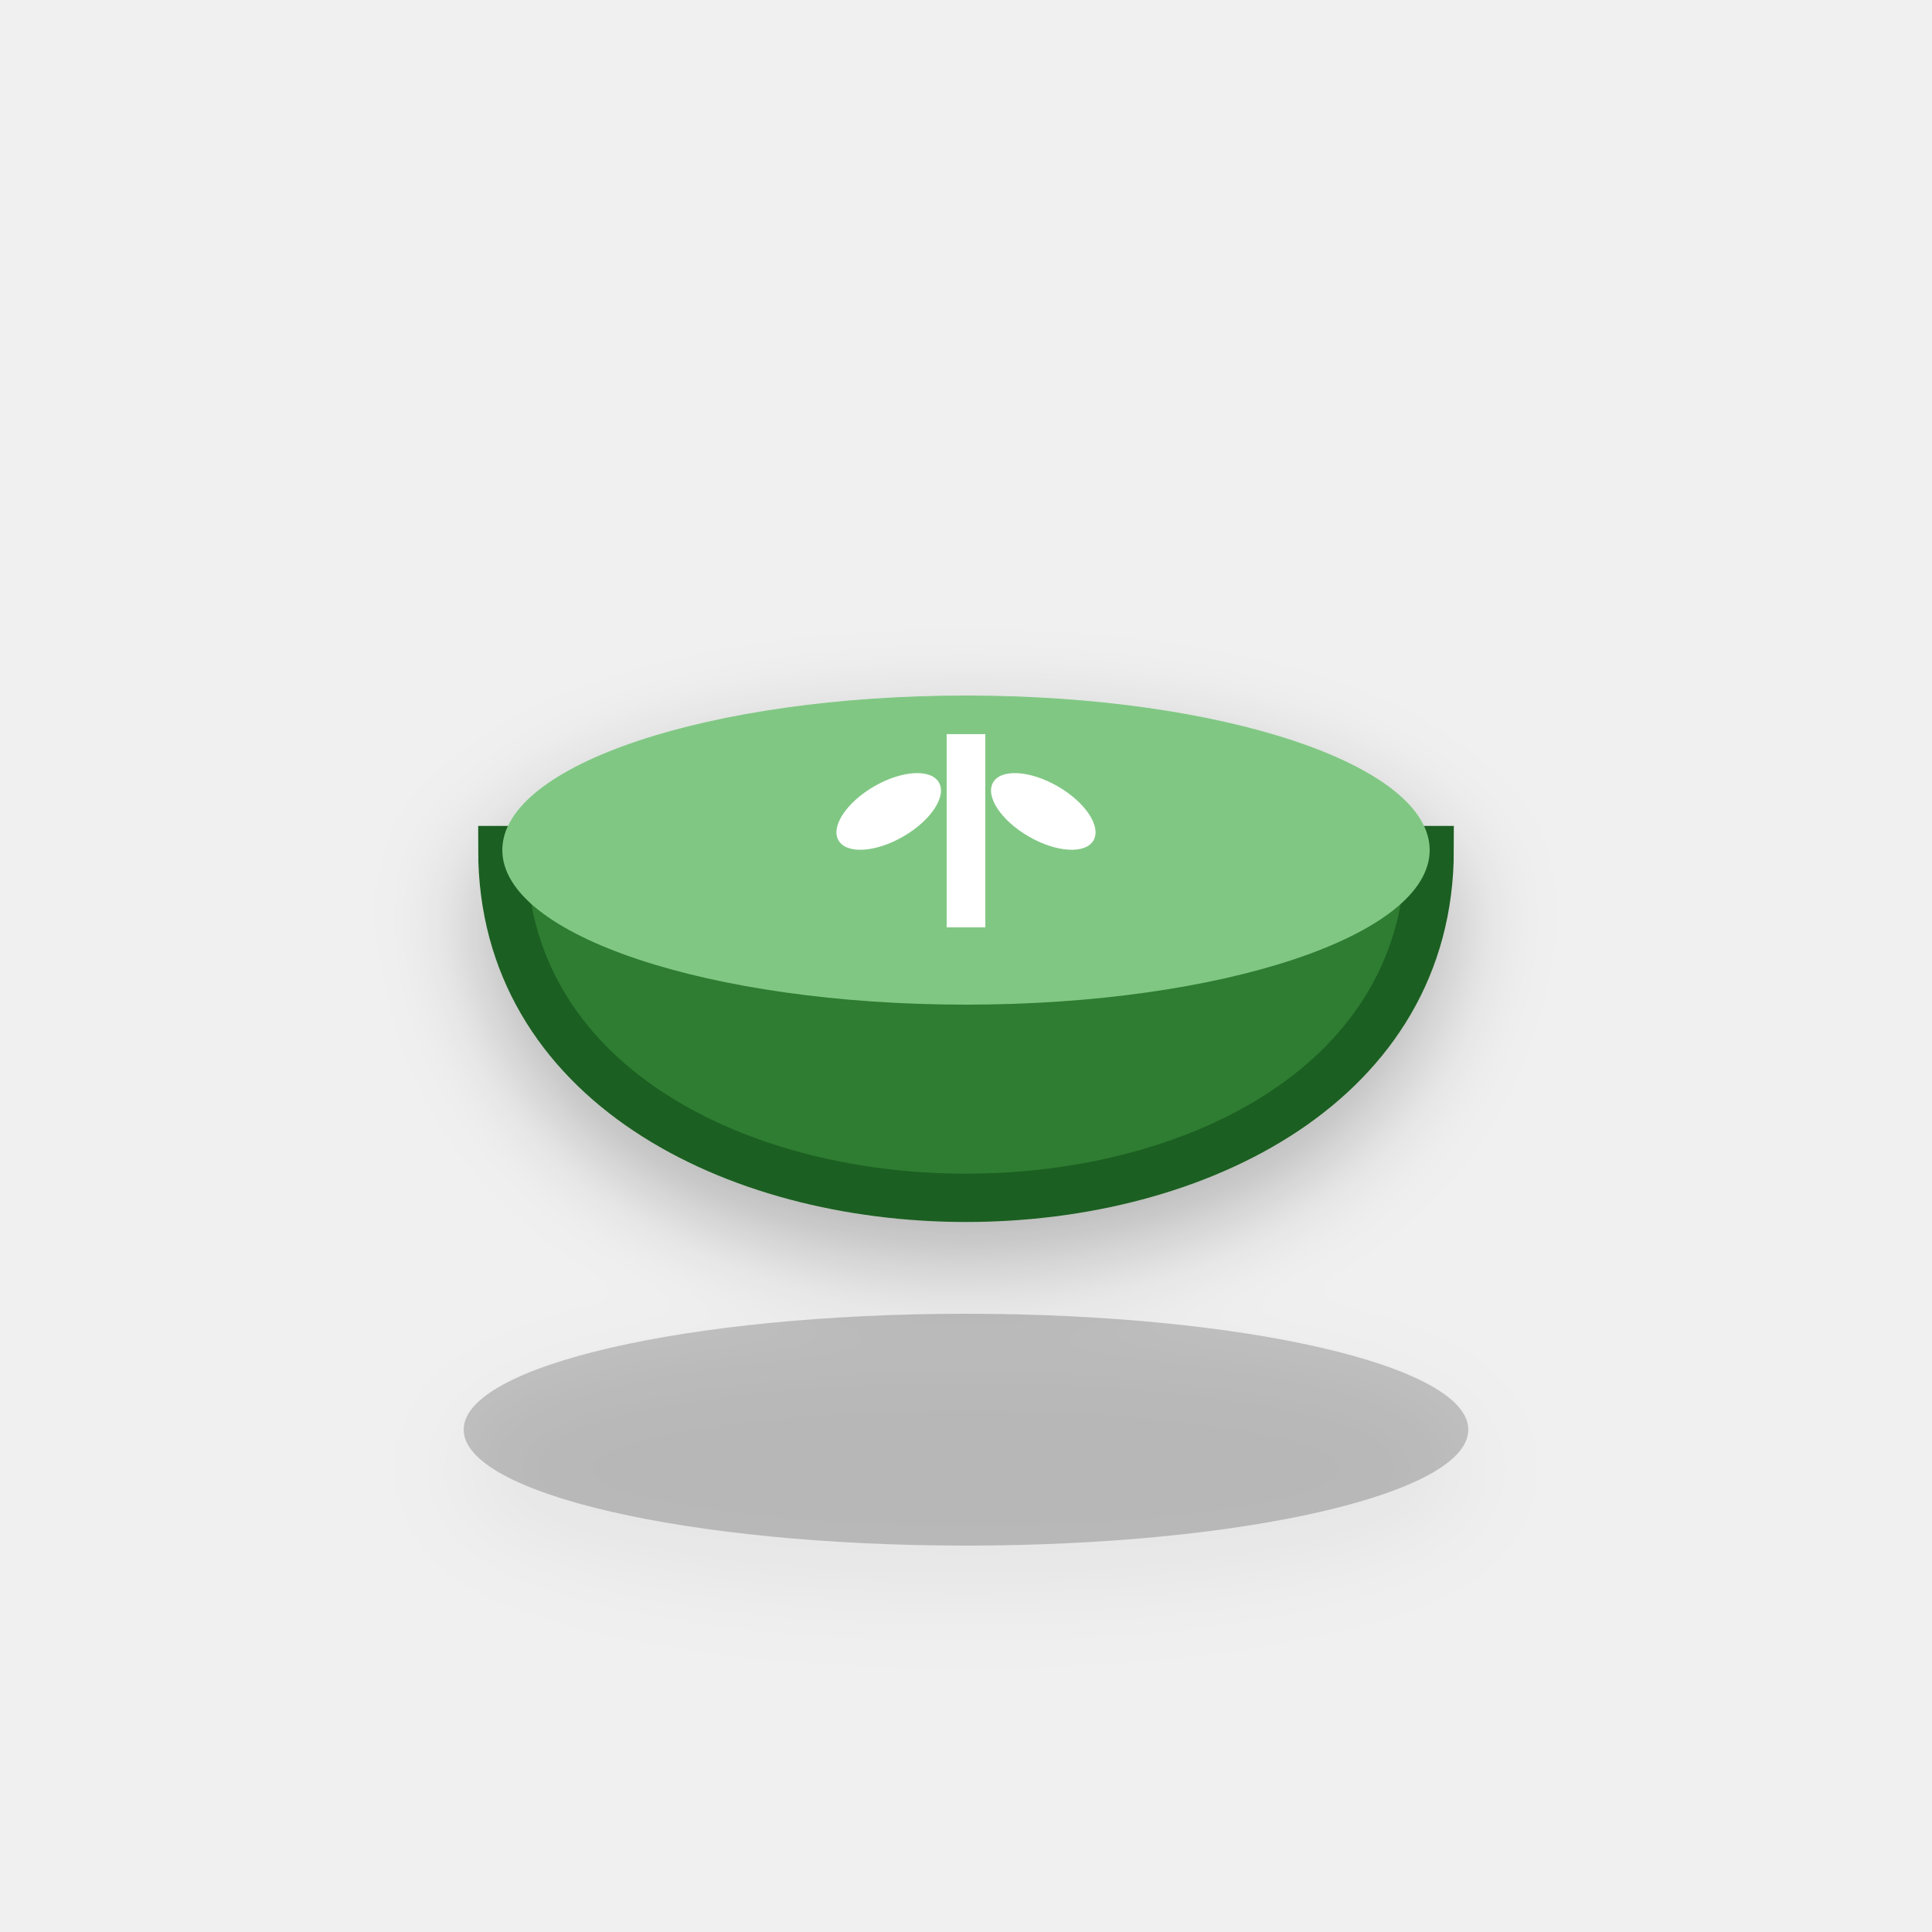
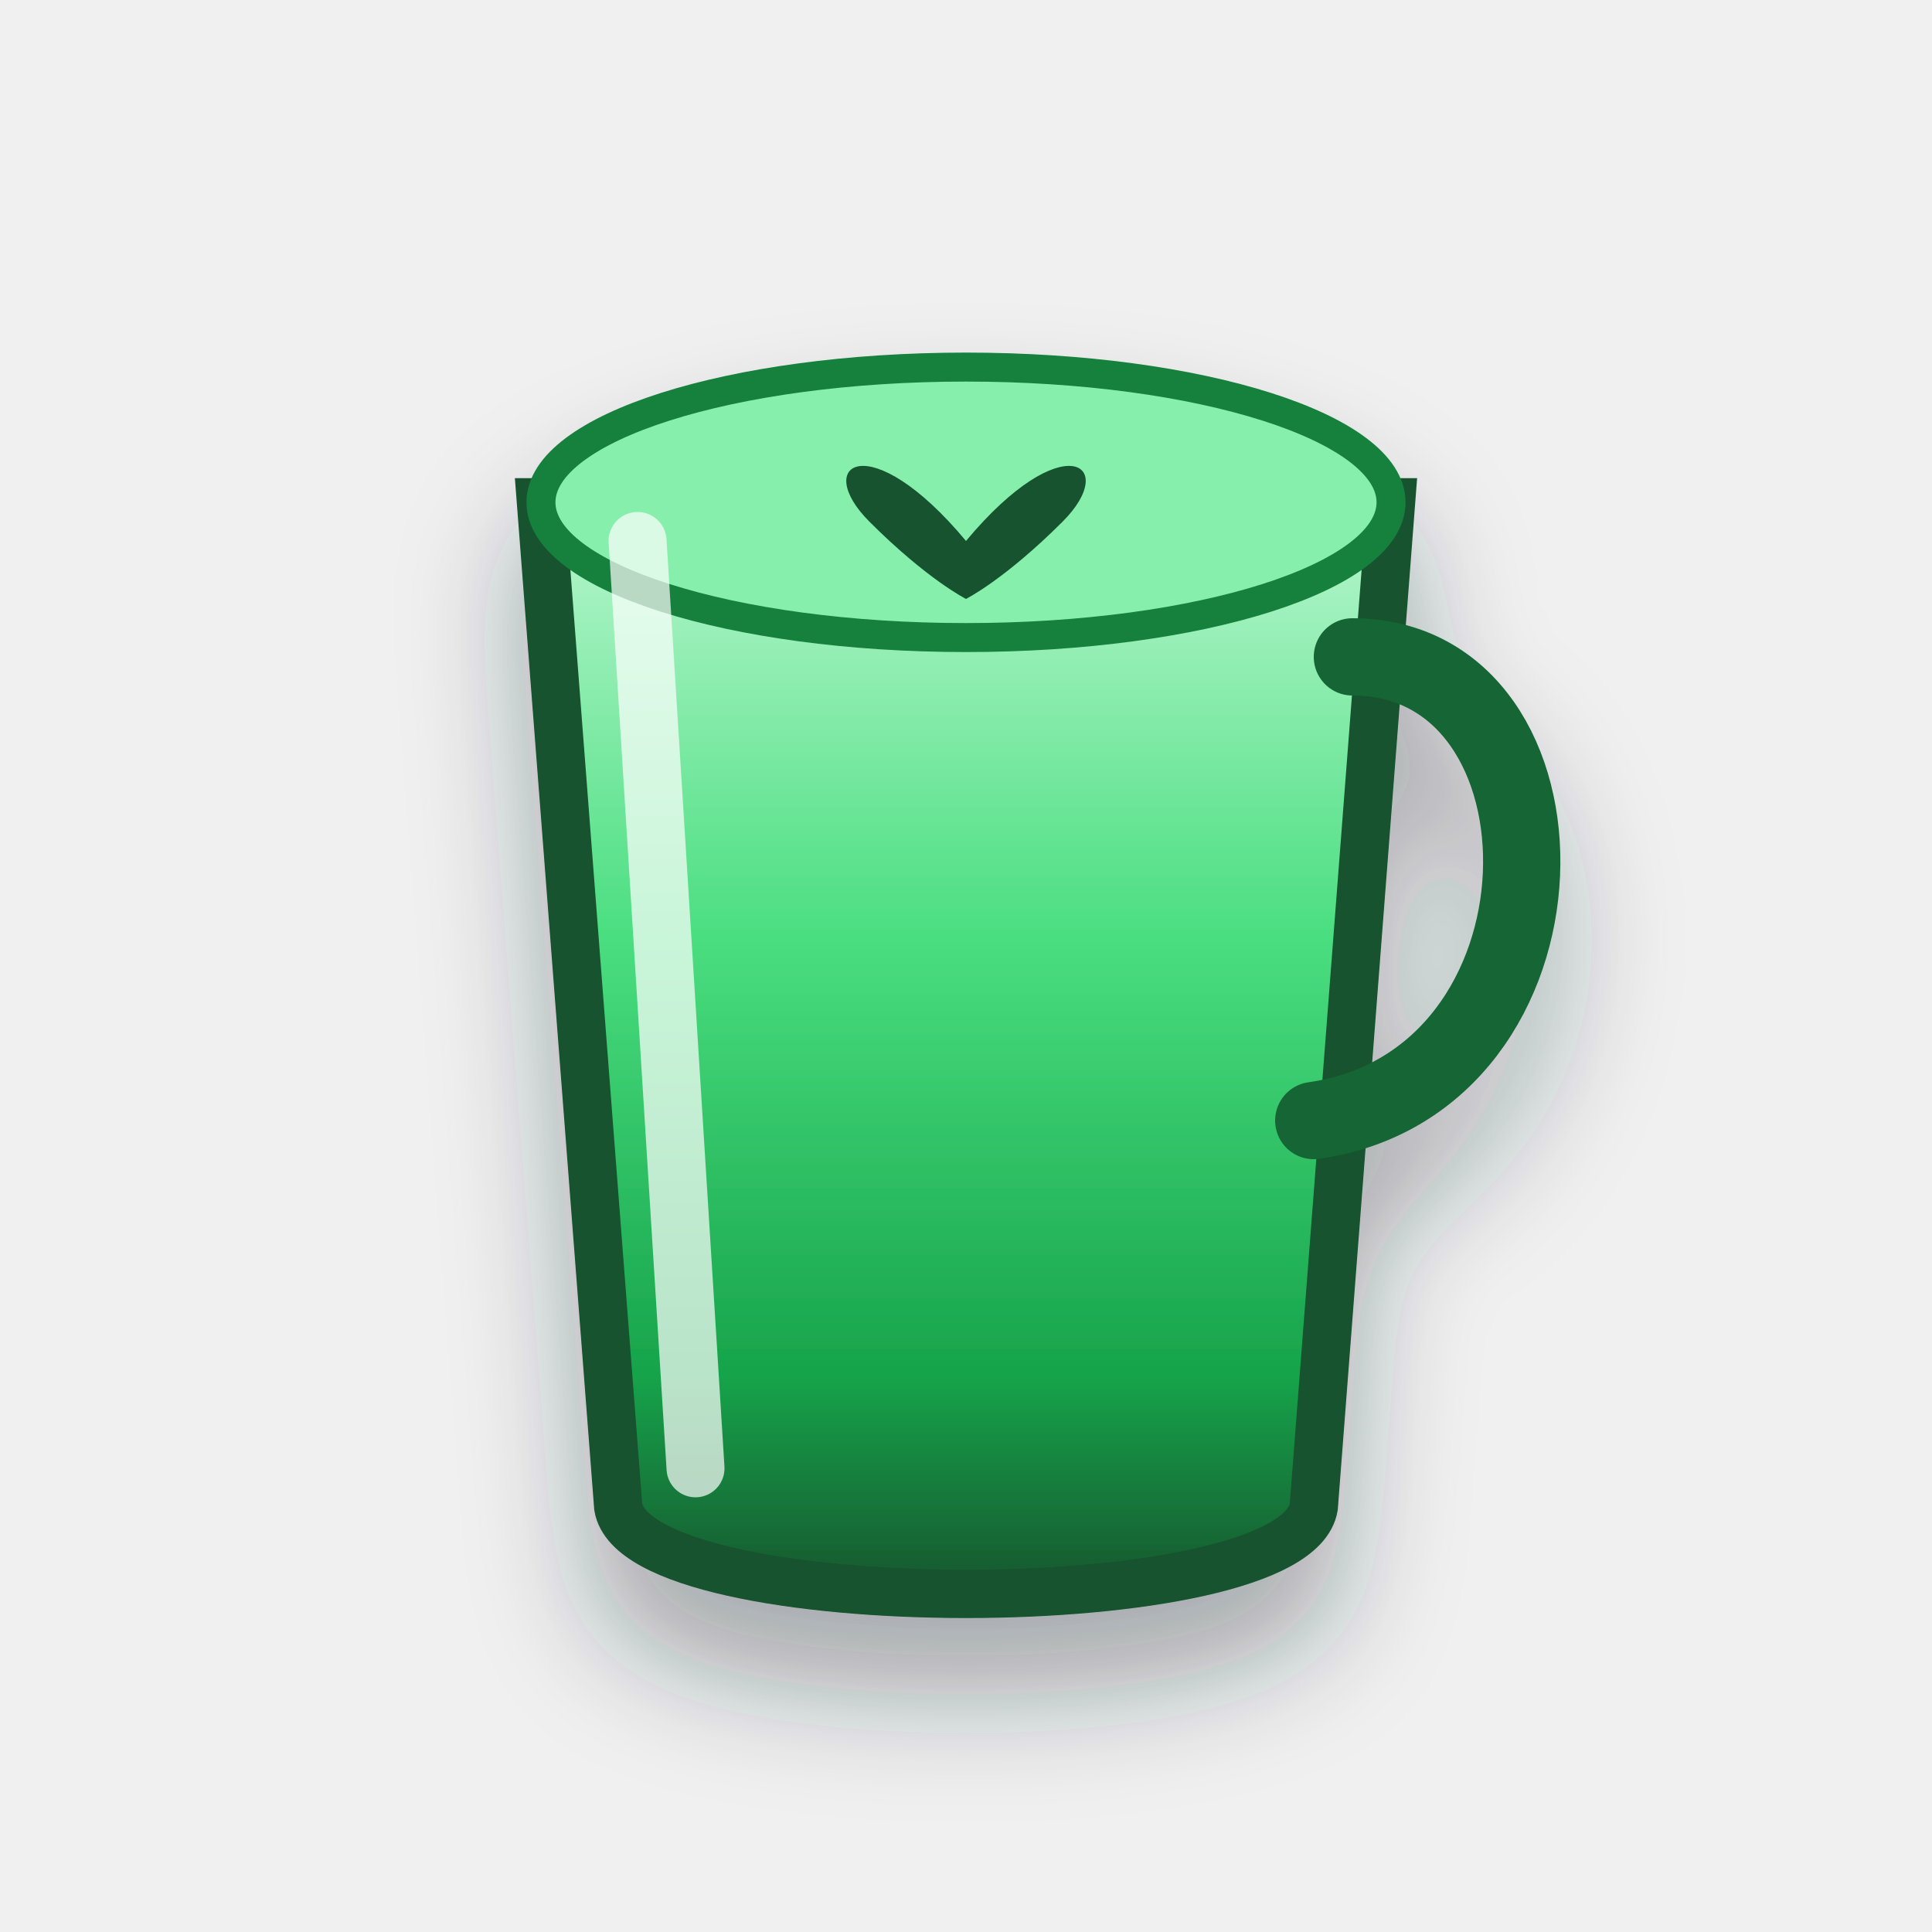
<svg xmlns="http://www.w3.org/2000/svg" viewBox="0 0 100 100" width="100%" height="100%">
  <defs>
-     <filter id="glow-cafe_8" x="-20%" y="-20%" width="140%" height="140%">
-       <feDropShadow dx="0" dy="2" stdDeviation="2.5" flood-color="#000" flood-opacity="0.25" />
+     <filter id="shadow-cafe_8" x="-30%" y="-30%" width="160%" height="160%">
+       <feDropShadow dx="0" dy="4" stdDeviation="3" flood-color="#1e293b" flood-opacity="0.35" />
    </filter>
+     <linearGradient id="matchaGrad" x1="0" y1="0" x2="0" y2="1">
+       <stop offset="0%" stop-color="#bbf7d0" />
+       <stop offset="40%" stop-color="#4ade80" />
+       <stop offset="80%" stop-color="#16a34a" />
+       <stop offset="100%" stop-color="#14532d" />
+     </linearGradient>
  </defs>
-   <g filter="url(#glow-cafe_8)">
-     <ellipse cx="50" cy="74" rx="26" ry="6" fill="#000" opacity="0.2" />
-     <path d="M26 44 C26 68 74 68 74 44 Z" fill="#2E7D32" stroke="#1B5E20" stroke-width="2.5" />
-     <ellipse cx="50" cy="44" rx="24" ry="8" fill="#81C784" />
-     <path d="M50 48 Q50 40 50 38" stroke="#FFF" stroke-width="2" fill="none" />
-     <ellipse cx="46" cy="42" rx="3" ry="1.5" transform="rotate(-30 46 42)" fill="#FFF" />
-     <ellipse cx="54" cy="42" rx="3" ry="1.5" transform="rotate(30 54 42)" fill="#FFF" />
+   <g filter="url(#shadow-cafe_8)">
+     <path d="M28 26 L32 78 C33 84 67 84 68 78 L72 26 Z" fill="url(#matchaGrad)" stroke="#14532d" stroke-width="2.5" />
+     <path d="M70 34 C82 34 82 56 68 58" fill="none" stroke="#166534" stroke-width="4" stroke-linecap="round" />
+     <ellipse cx="50" cy="26" rx="22" ry="7" fill="#86efac" stroke="#15803d" stroke-width="1.5" />
+     <path d="M50 28 C45 22 42 24 45 27 C48 30 50 31 50 31 C50 31 52 30 55 27 C58 24 55 22 50 28 Z" fill="#14532d" />
+     <line x1="33" y1="28" x2="36" y2="76" stroke="#ffffff" stroke-width="3" stroke-linecap="round" opacity="0.7" />
  </g>
</svg>
